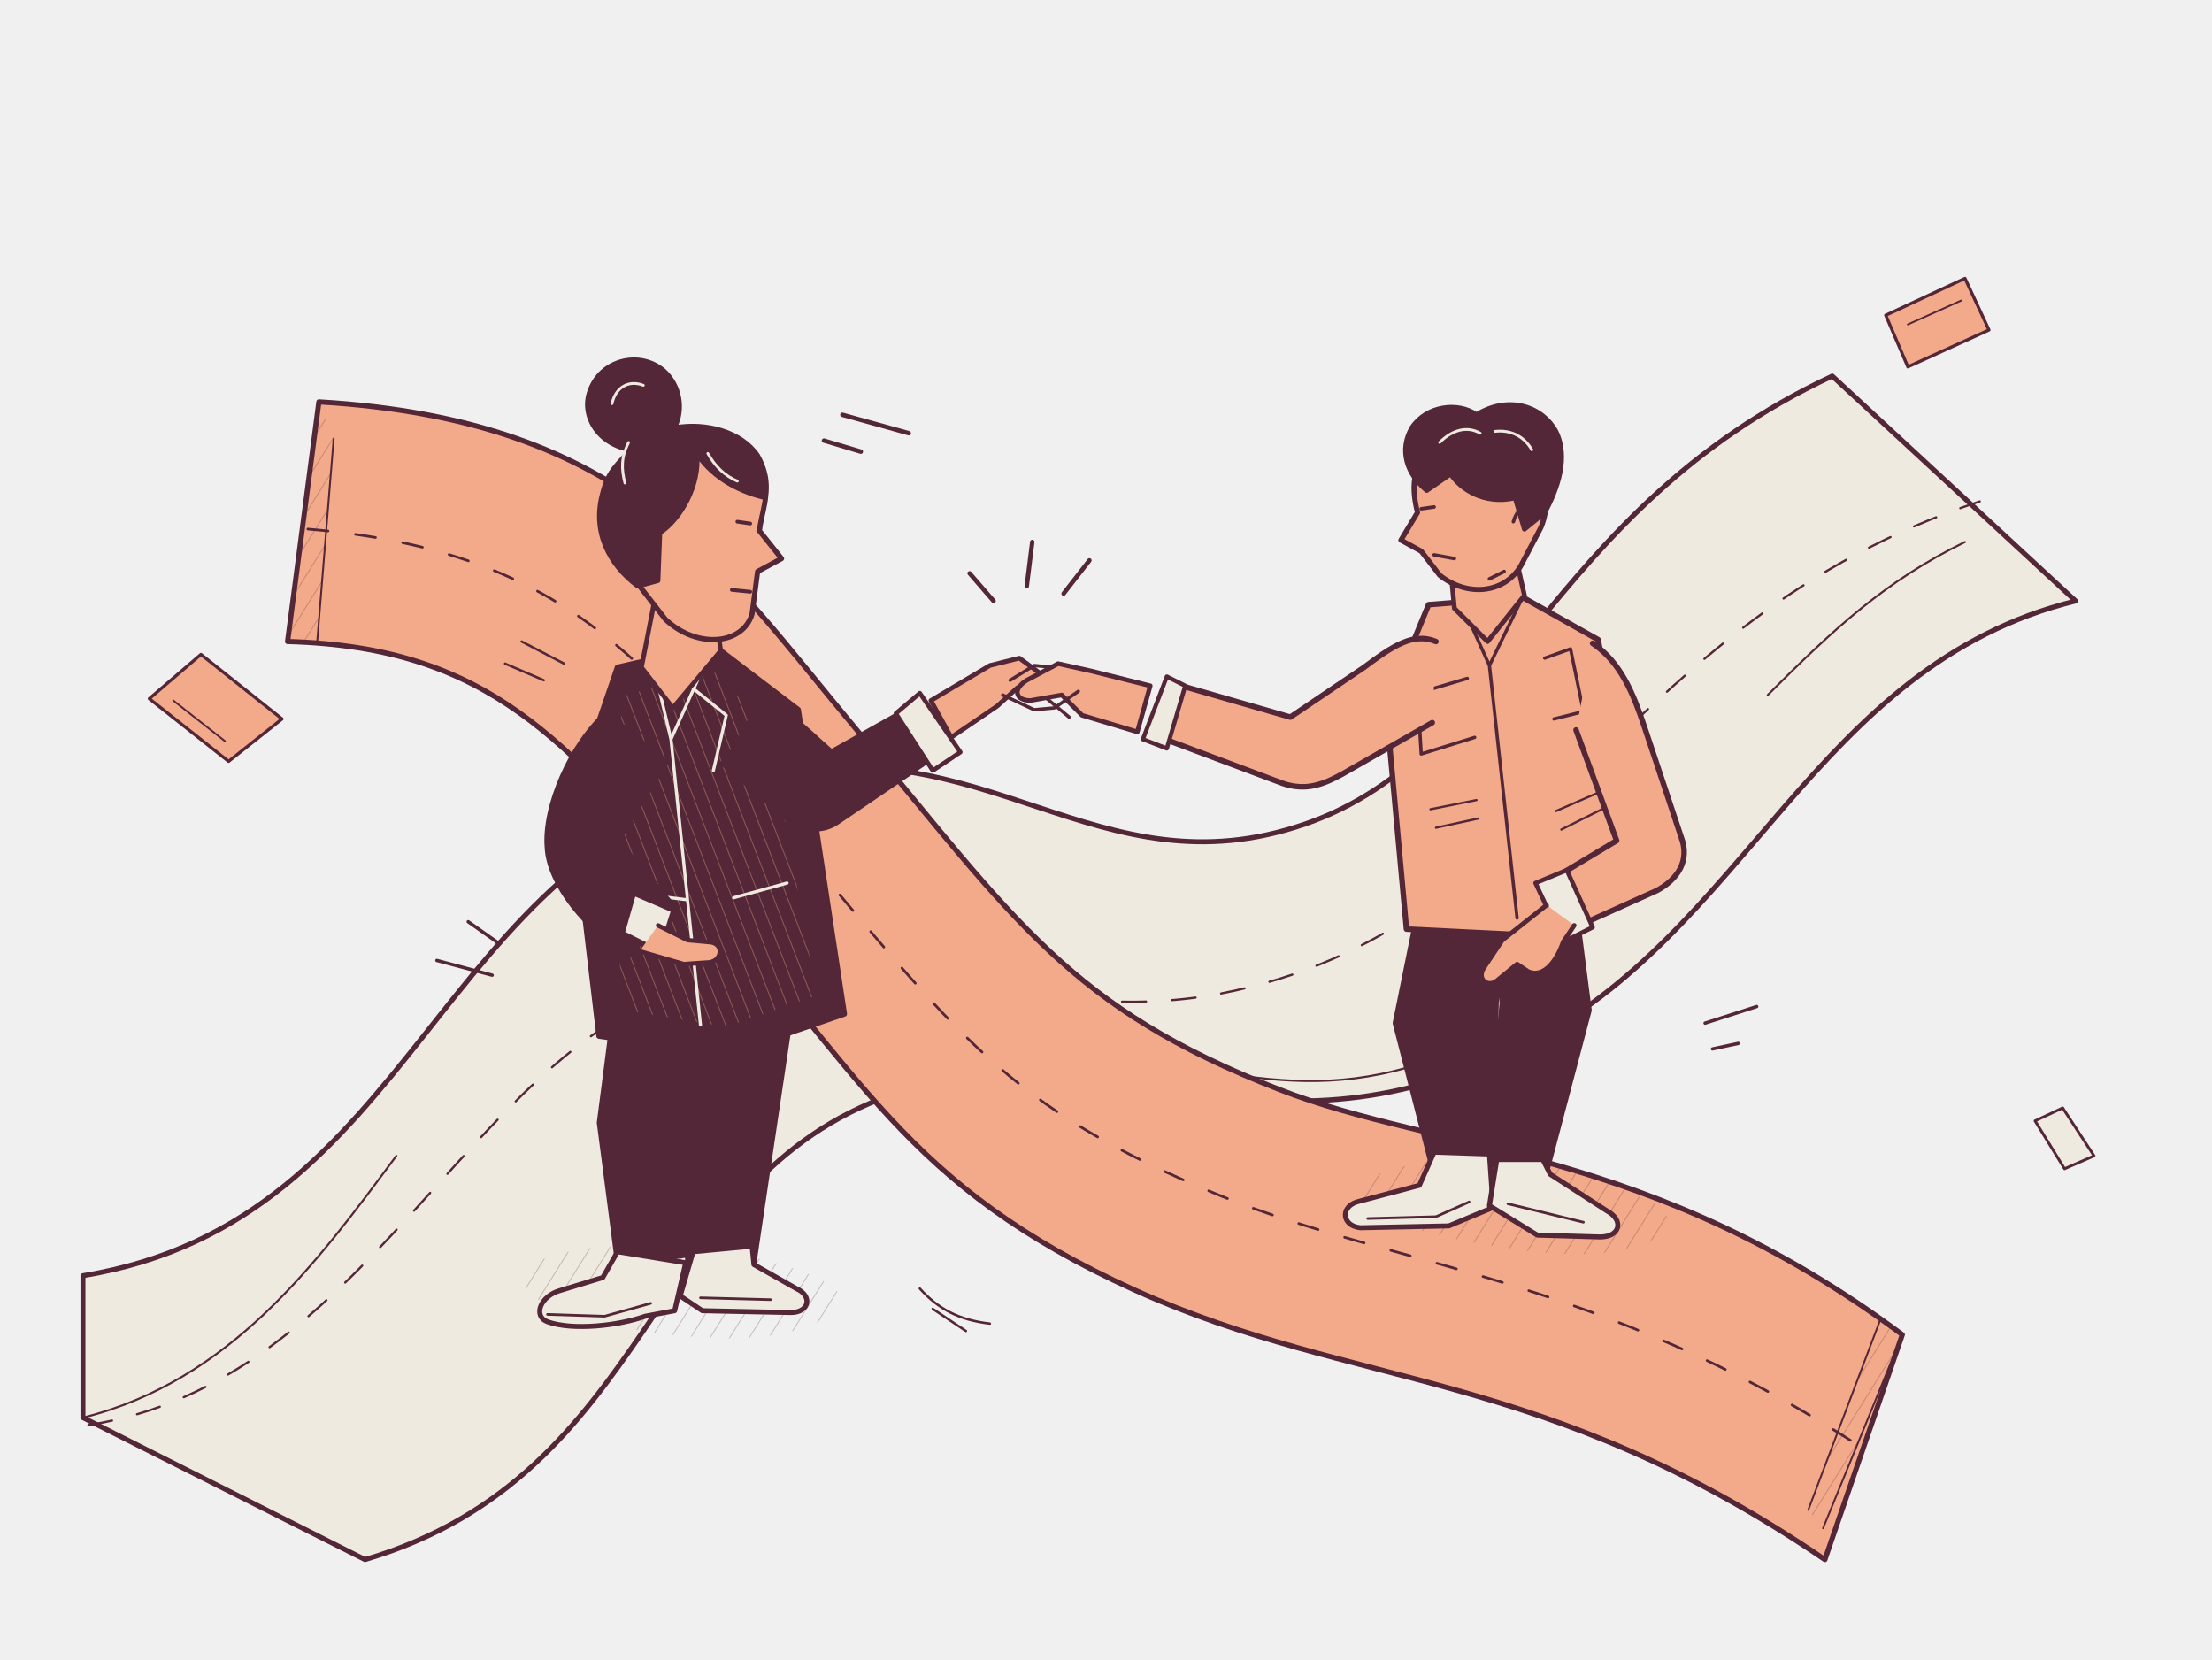
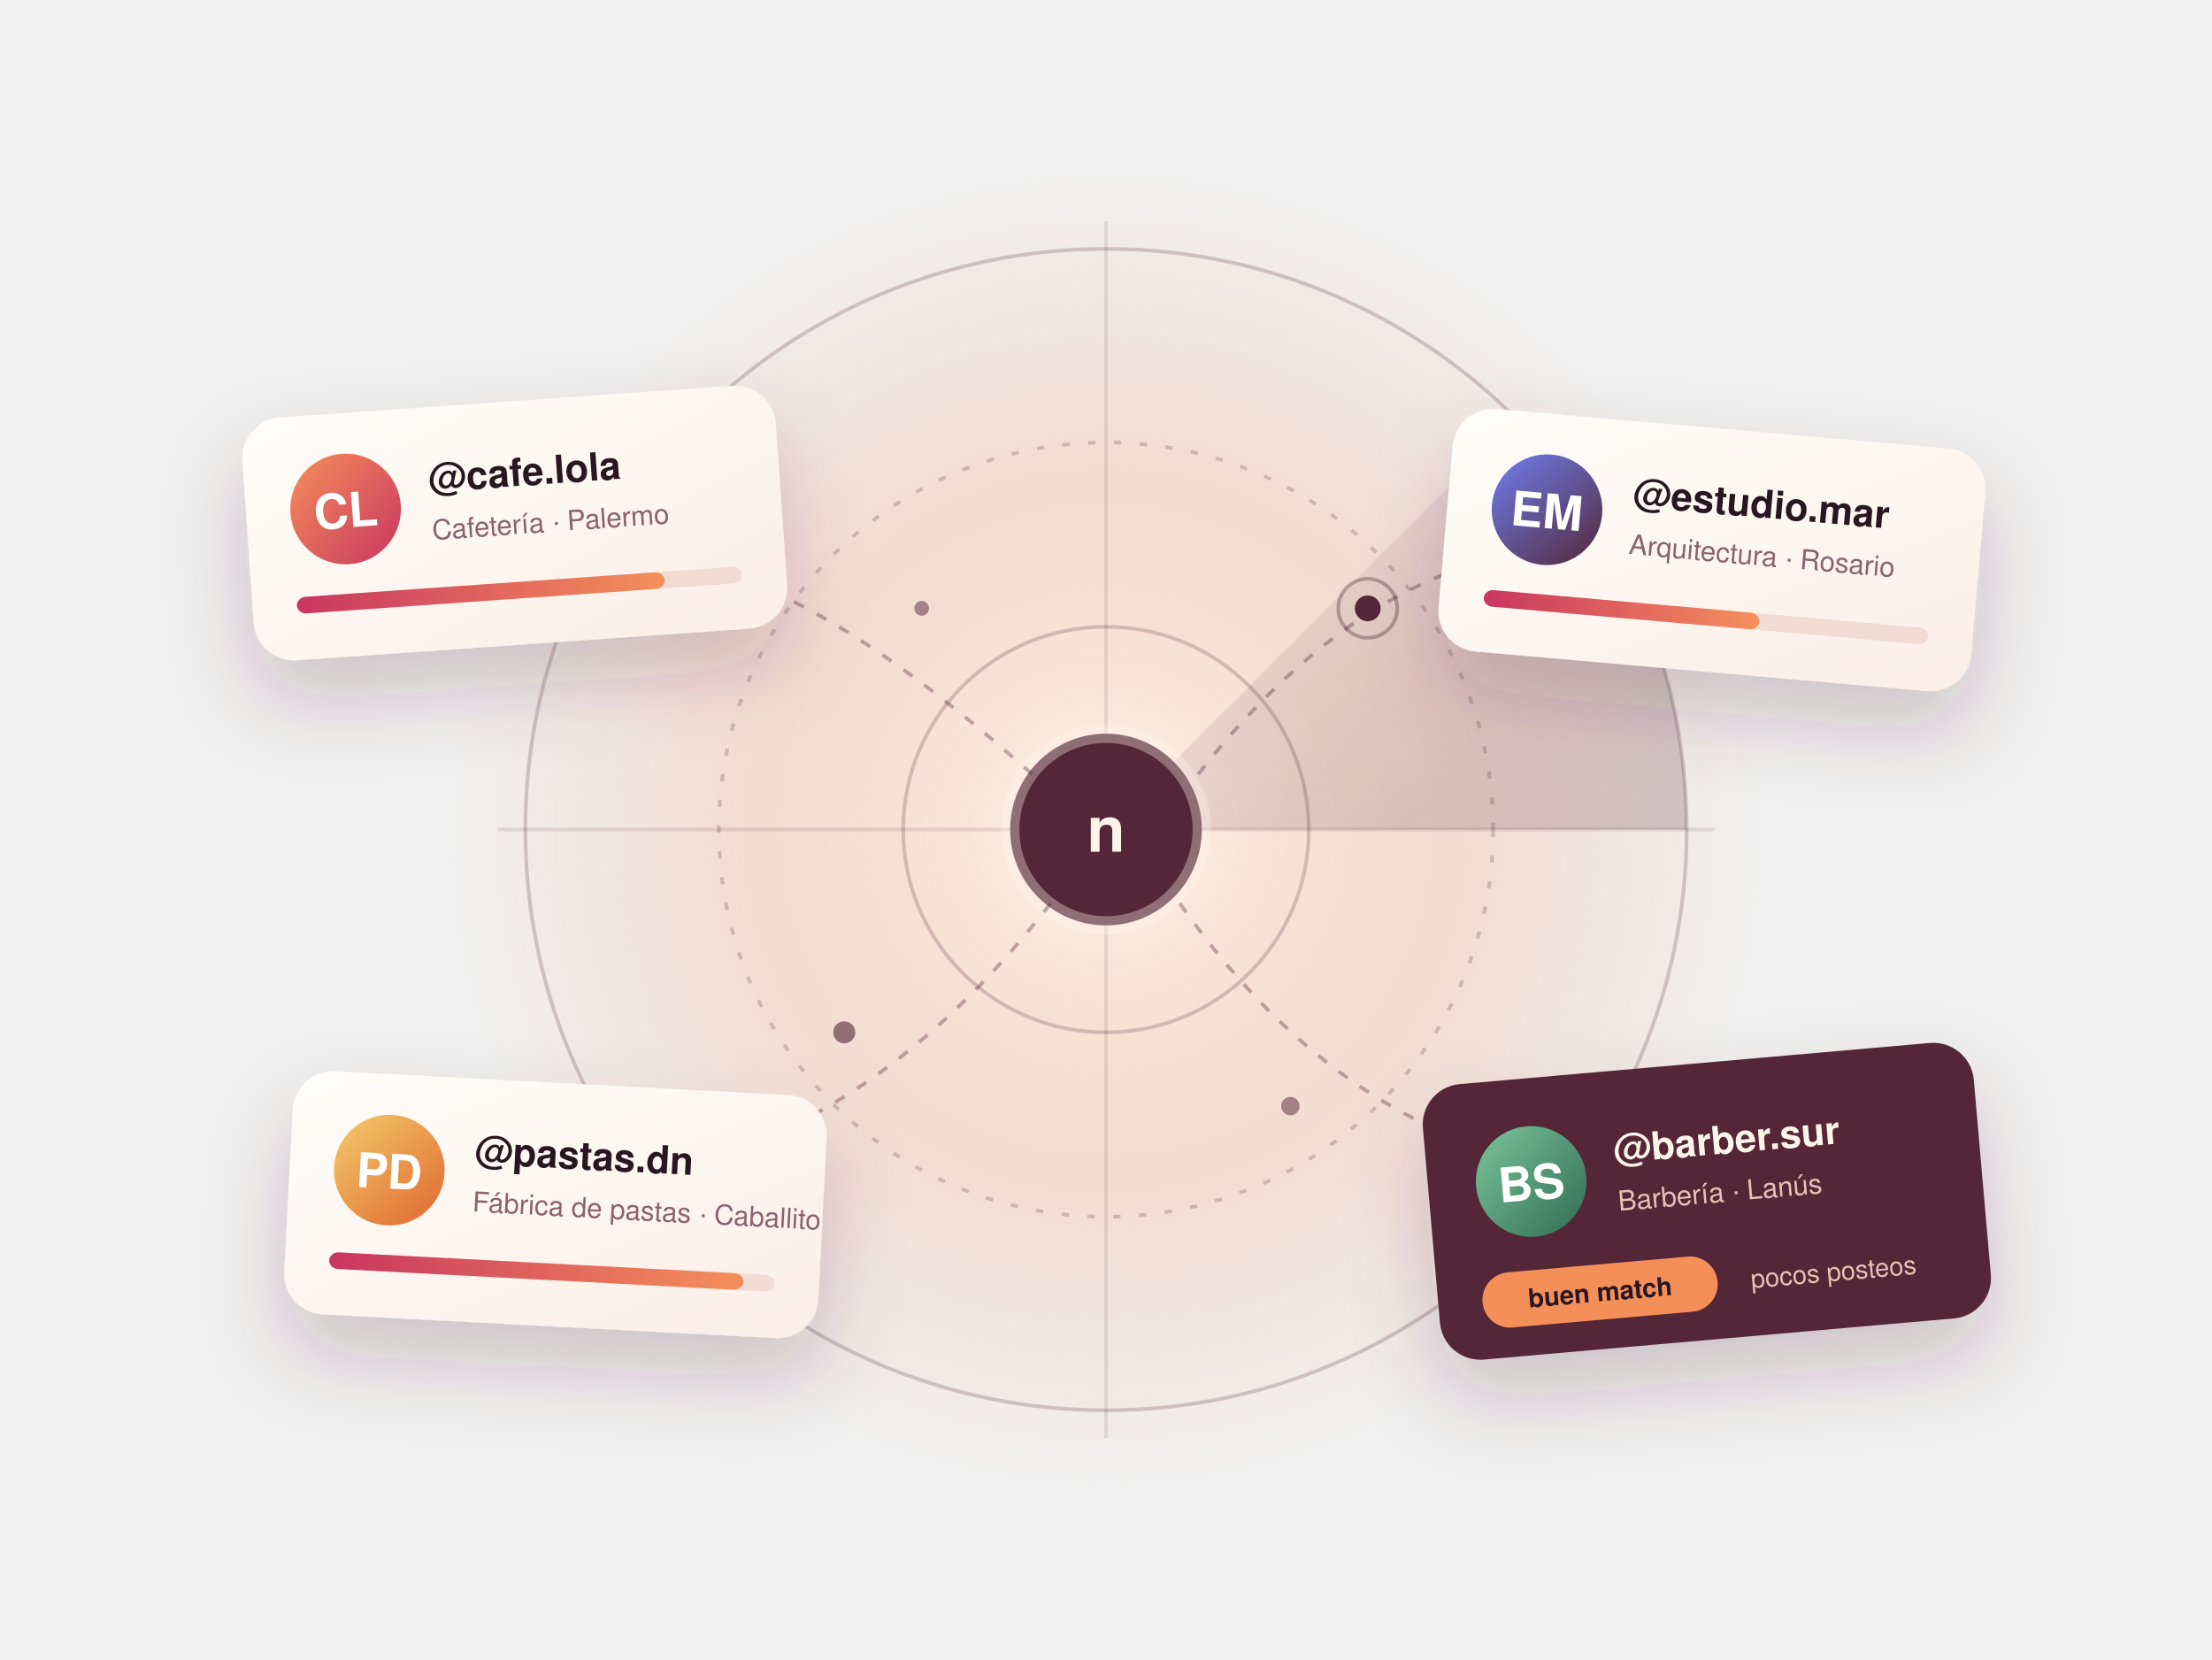
- <svg xmlns="http://www.w3.org/2000/svg" width="1200" height="900" viewBox="0 0 1200 900" fill="none">
+ <svg xmlns="http://www.w3.org/2000/svg" width="1200" height="900" viewBox="0 0 1200 900" fill="none" font-family="Helvetica, Arial, sans-serif">
  <defs>
-     <pattern id="paper-ink" width="9" height="9" patternUnits="userSpaceOnUse" patternTransform="rotate(32)">
-       <path d="M0 0V9" stroke="#542738" stroke-width="1" opacity=".24" />
-     </pattern>
-     <pattern id="coat-ink" width="7" height="7" patternUnits="userSpaceOnUse" patternTransform="rotate(-21)">
-       <path d="M0 0V7" stroke="#f2aa8a" stroke-width="1" opacity=".35" />
-     </pattern>
+     <radialGradient id="glow" cx="50%" cy="50%" r="50%">
+       <stop offset="0" stop-color="#fff4ea" stop-opacity=".95" />
+       <stop offset=".55" stop-color="#f6c6ae" stop-opacity=".45" />
+       <stop offset="1" stop-color="#f6c6ae" stop-opacity="0" />
+     </radialGradient>
+     <linearGradient id="card" x1="0" y1="0" x2="1" y2="1">
+       <stop offset="0" stop-color="#fffdfa" />
+       <stop offset="1" stop-color="#fbeee6" />
+     </linearGradient>
+     <linearGradient id="a1" x1="0" y1="0" x2="1" y2="1">
+       <stop offset="0" stop-color="#f58f5a" />
+       <stop offset="1" stop-color="#c93660" />
+     </linearGradient>
+     <linearGradient id="a2" x1="0" y1="0" x2="1" y2="1">
+       <stop offset="0" stop-color="#6f7ff0" />
+       <stop offset="1" stop-color="#542738" />
+     </linearGradient>
+     <linearGradient id="a3" x1="0" y1="0" x2="1" y2="1">
+       <stop offset="0" stop-color="#f3cc6b" />
+       <stop offset="1" stop-color="#e0662f" />
+     </linearGradient>
+     <linearGradient id="a4" x1="0" y1="0" x2="1" y2="1">
+       <stop offset="0" stop-color="#7bc79a" />
+       <stop offset="1" stop-color="#2f6b55" />
+     </linearGradient>
+     <linearGradient id="bar" x1="0" y1="0" x2="1" y2="0">
+       <stop offset="0" stop-color="#c93660" />
+       <stop offset="1" stop-color="#f58f5a" />
+     </linearGradient>
+     <linearGradient id="sweep" x1="0" y1="0" x2="1" y2="1">
+       <stop offset="0" stop-color="#542738" stop-opacity="0" />
+       <stop offset="1" stop-color="#542738" stop-opacity=".22" />
+     </linearGradient>
+     <filter id="shadow" x="-20%" y="-20%" width="140%" height="160%">
+       <feDropShadow dx="0" dy="22" stdDeviation="22" flood-color="#542738" flood-opacity=".22" />
+     </filter>
  </defs>
-   <g stroke="#542738" stroke-linecap="round" stroke-linejoin="round">
-     <path d="M45 692c183-30 189-228 365-270 124-30 185 64 298 25 110-38 130-170 286-243l132 122c-142 35-178 181-300 241-147 74-228-17-348 29-127 49-124 204-280 250L45 769z" fill="#eeeadf" stroke-width="2.7" />
-     <path d="M48 773c150-23 206-200 323-237 104-33 185 23 291 3 177-34 213-201 412-267" stroke-width="1.2" stroke-dasharray="13 14" />
-     <path d="M45 769c80-20 127-84 170-142m333-57c98-2 147 35 231 4m180-197c36-36 64-62 107-83" stroke-width="1.1" />
-     <path d="M173 218c170 10 219 91 291 177 87 105 117 152 230 196 87 34 201 31 338 133l-42 122c-153-104-254-92-374-146-126-57-148-118-240-220-69-76-109-129-220-132z" fill="#f2aa8a" stroke-width="2.8" />
-     <path d="M167 287c145 12 189 80 263 168 88 104 115 146 233 194 94 38 205 44 345 135" stroke-width="1.4" stroke-dasharray="11 15" />
-     <path d="m173 218-17 130 16 1 9-111m808 591 43-105-12-8-39 103" fill="url(#paper-ink)" stroke-width="1" />
-     <path d="M286 687c35-20 122-12 161 8 26 14-11 32-54 31-54-1-126-19-107-39zm459-49c43-18 110-8 147 11 31 16 2 34-48 31-51-4-129-21-99-42z" fill="url(#paper-ink)" stroke-width="0" />
-     <path d="m333 547 46 5-7 129-37 5-10-77z" fill="#542738" stroke-width="2.5" />
-     <path d="m381 550 49-5-21 141-36-1-4-69z" fill="#542738" stroke-width="2.5" />
-     <path d="m335 679-8 14-23 7c-11 3-15 14-7 17 14 5 39 2 53-3l16-3 6-26z" fill="#eeeadf" stroke-width="2.7" />
-     <path d="m376 679-7 24 12 8 48 1c10 0 12-9 3-13l-23-13-1-10z" fill="#eeeadf" stroke-width="2.7" />
-     <path d="m297 713 31 1 25-7m27-3 38 1" stroke-width="1.4" />
-     <path d="m335 362 52-12 46 35 25 165-64 22-69-10-15-127z" fill="#542738" stroke-width="3" />
-     <path d="m340 377 47-13 30 31 26 145-49 17-55-9-13-115z" fill="url(#coat-ink)" stroke-width="0" />
-     <path d="m355 363 9 38 23-51m-23 51 16 155m-7-185 21 17-7 30m-47 66 32 4m26-1 29-8" stroke="#eeeadf" stroke-width="1.7" />
-     <path d="M330 386c-20 17-35 52-33 74 1 19 21 45 45 58l21-29-28-33 27-44" fill="#542738" stroke-width="3" />
-     <path d="m344 485 21 9-7 22-20-10z" fill="#eeeadf" stroke-width="2" />
-     <path d="m357 502 16 8 11 1c9 0 8 10 1 11l-14 1-24-7" fill="#f2aa8a" stroke-width="2.4" />
-     <path d="M410 383c13-3 26 12 41 25l41-23 15 25-53 36c-9 6-20 4-28-3l-34-29" fill="#542738" stroke-width="3" />
-     <path d="m486 387 13-11 22 32-15 10z" fill="#eeeadf" stroke-width="2.4" />
-     <path d="m505 380 32-19 16-4 15 11c7 5 4 11-4 10l-12-5-11 10-25 17z" fill="#f2aa8a" stroke-width="2.5" />
-     <path d="m356 321-8 41 17 22 26-31-4-29z" fill="#f2aa8a" stroke-width="2.5" />
-     <path d="M339 289c-7-16-2-39 17-49 23-13 50-3 58 17 4 11-1 21-2 31l12 15-13 7-3 23c-5 17-30 19-47 3l-14-18z" fill="#f2aa8a" stroke-width="2.8" />
-     <path d="M346 318c-16-12-25-30-19-51 3-12 9-16 15-23-18-3-27-19-22-32 6-17 27-22 40-11 9 8 11 21 6 31 17-3 36 2 45 15 4 7 6 15 4 23-17-4-30-13-37-24 2 17-9 36-20 43l-1 26z" fill="#542738" stroke-width="2.5" />
-     <path d="M343 298c-4-9 5-15 11-8m46-7 7 1m-10 36 10 1" stroke-width="2" />
-     <path d="M332 219c2-9 9-13 17-10m-8 31c-4 8-4 14-2 22m45-16c4 7 9 12 16 15" stroke="#eeeadf" stroke-width="1.5" />
-     <path d="m770 491 43 9-4 126-32 7-20-78z" fill="#542738" stroke-width="3" />
-     <path d="m809 497 45-11 8 62-24 91-31-8 8-87z" fill="#542738" stroke-width="3" />
-     <path d="m778 625-8 18-34 9c-9 3-8 13 2 14l48-1 24-10-2-29z" fill="#eeeadf" stroke-width="2.7" />
-     <path d="m812 629-4 25 26 16 34 1c11 0 13-9 4-14l-31-20-4-8z" fill="#eeeadf" stroke-width="2.7" />
-     <path d="m742 661 37-1 18-8m21 1 41 10" stroke-width="1.4" />
-     <path d="m775 328 51-4 41 23 24 131-47 30-81-4-11-120z" fill="#f2aa8a" stroke-width="3" />
-     <path d="m794 330 14 31 18-37m-18 37 15 137m-27-130-27 8 2 33 29-9m38-43 14-5 7 34-16 4" stroke-width="1.8" />
-     <path d="m776 439 25-5m-22 15 23-5m42-4 23-10m-20 20 22-11" stroke-width="1.2" />
-     <path d="M864 349c15 10 22 27 28 45l20 60c5 13-2 23-13 29l-40 18-12-27 30-18-22-60" fill="#f2aa8a" stroke-width="3" />
-     <path d="m850 472 14 31-16 8-15-32z" fill="#eeeadf" stroke-width="2.4" />
-     <path d="m839 491-24 19-10 15c-4 6 2 11 7 7l11-9 6 4c9 4 16-7 19-16l6-9" fill="#f2aa8a" stroke-width="2.5" />
-     <path d="M779 348c-12-5-23 2-39 14l-40 27-59-17-9 29 64 24c12 4 21 1 32-5l49-28" fill="#f2aa8a" stroke-width="3" />
-     <path d="m643 372-10-5-13 34 13 5z" fill="#eeeadf" stroke-width="2.3" />
-     <path d="m624 372-32-8-18-4-17 9c-8 5-6 11 2 11l17-3 11 11 30 9z" fill="#f2aa8a" stroke-width="2.5" />
-     <path d="m544 377 17 8 11-1 13-9m-37-6 13-8 10 1m-3 17 12 10" stroke-width="1.8" />
-     <path d="m785 287 4 43 18 18 20-25-7-31z" fill="#f2aa8a" stroke-width="2.6" />
-     <path d="M779 240c15-16 42-10 54 9 6 10 8 25 3 37l-11 21c-9 15-29 17-44 5l-10-13-11-6 9-15c-4-16-2-27 10-38z" fill="#f2aa8a" stroke-width="2.8" />
-     <path d="M774 266c-11-9-15-22-8-34 8-12 25-14 35-7 18-11 36-4 43 9 7 14 1 31-6 44l-11 9-5-17c-17 4-30-5-35-13z" fill="#542738" stroke-width="2.7" />
-     <path d="M821 283c3-11 14-12 15-2m-58-6-7 1m7 25 11 2m19 11 8-4" stroke-width="1.9" />
-     <path d="M781 240c7-7 15-9 22-5m8-1c9-1 16 3 20 10" stroke="#eeeadf" stroke-width="1.5" />
-     <path d="m557 318 3-24m17 28 14-18m-52 22-13-15m-69-86 36 10m-46 4 20 6" stroke-width="2.4" />
-     <path d="m925 555 28-9m-24 23 14-3m-672-54-17-12m13 29-30-8" stroke-width="1.8" />
-     <path d="M499 699c10 11 21 17 38 19m-31-8 18 12m-250-362 21 9m-12-21 23 12" stroke-width="1.3" />
-     <path d="m81 379 28-24 44 35-29 23zm942-208 43-20 13 28-44 20z" fill="#f2aa8a" stroke-width="1.7" />
-     <path d="m94 380 28 22m913-226 29-13" stroke-width="1" />
-     <path d="m1104 608 15-7 17 26-16 7z" fill="#eeeadf" stroke-width="1.5" />
+   <circle cx="600" cy="450" r="360" fill="url(#glow)" />
+   <g stroke="#542738" stroke-opacity=".22" stroke-width="2">
+     <circle cx="600" cy="450" r="110" />
+     <circle cx="600" cy="450" r="210" stroke-dasharray="4 10" />
+     <circle cx="600" cy="450" r="315" />
+     <path d="M600 120v660M270 450h660" stroke-opacity=".12" />
  </g>
+   <path d="M600 450L823 227A315 315 0 0 1 915 450z" fill="url(#sweep)" />
+   <circle cx="600" cy="450" r="52" fill="#542738" />
+   <circle cx="600" cy="450" r="52" fill="none" stroke="#fff4ea" stroke-opacity=".35" stroke-width="10" />
+   <text x="600" y="462" text-anchor="middle" font-size="34" font-weight="700" fill="#fff4ea">n</text>
+   <g stroke="#542738" stroke-opacity=".35" stroke-width="2" stroke-dasharray="6 8">
+     <path d="M560 420C470 340 400 300 330 300" />
+     <path d="M650 420C720 330 800 290 870 300" />
+     <path d="M570 490C500 580 430 620 350 640" />
+     <path d="M640 490C710 590 790 630 880 640" />
+   </g>
+   <g filter="url(#shadow)">
+     <g transform="translate(130 228) rotate(-4)">
+       <rect width="290" height="132" rx="22" fill="url(#card)" />
+       <circle cx="54" cy="52" r="30" fill="url(#a1)" />
+       <text x="54" y="62" text-anchor="middle" font-size="26" font-weight="700" fill="#fff">CL</text>
+       <text x="100" y="46" font-size="21" font-weight="700" fill="#2b1820">@cafe.lola</text>
+       <text x="100" y="72" font-size="15" fill="#8a6470">Cafetería · Palermo</text>
+       <rect x="24" y="98" width="242" height="9" rx="5" fill="#f1dcd3" />
+       <rect x="24" y="98" width="200" height="9" rx="5" fill="url(#bar)" />
+     </g>
+     <g transform="translate(790 220) rotate(5)">
+       <rect width="290" height="132" rx="22" fill="url(#card)" />
+       <circle cx="54" cy="52" r="30" fill="url(#a2)" />
+       <text x="54" y="62" text-anchor="middle" font-size="26" font-weight="700" fill="#fff">EM</text>
+       <text x="100" y="46" font-size="21" font-weight="700" fill="#2b1820">@estudio.mar</text>
+       <text x="100" y="72" font-size="15" fill="#8a6470">Arquitectura · Rosario</text>
+       <rect x="24" y="98" width="242" height="9" rx="5" fill="#f1dcd3" />
+       <rect x="24" y="98" width="150" height="9" rx="5" fill="url(#bar)" />
+     </g>
+     <g transform="translate(160 580) rotate(3)">
+       <rect width="290" height="132" rx="22" fill="url(#card)" />
+       <circle cx="54" cy="52" r="30" fill="url(#a3)" />
+       <text x="54" y="62" text-anchor="middle" font-size="26" font-weight="700" fill="#fff">PD</text>
+       <text x="100" y="46" font-size="21" font-weight="700" fill="#2b1820">@pastas.dn</text>
+       <text x="100" y="72" font-size="15" fill="#8a6470">Fábrica de pastas · Caballito</text>
+       <rect x="24" y="98" width="242" height="9" rx="5" fill="#f1dcd3" />
+       <rect x="24" y="98" width="225" height="9" rx="5" fill="url(#bar)" />
+     </g>
+     <g transform="translate(770 590) rotate(-5)">
+       <rect width="300" height="150" rx="22" fill="#542738" />
+       <circle cx="56" cy="56" r="30" fill="url(#a4)" />
+       <text x="56" y="66" text-anchor="middle" font-size="26" font-weight="700" fill="#fff">BS</text>
+       <text x="102" y="50" font-size="21" font-weight="700" fill="#fff4ea">@barber.sur</text>
+       <text x="102" y="76" font-size="15" fill="#e8bfb3">Barbería · Lanús</text>
+       <rect x="24" y="104" width="128" height="30" rx="15" fill="#f58f5a" />
+       <text x="88" y="124" text-anchor="middle" font-size="14" font-weight="700" fill="#2b1820">buen match</text>
+       <text x="170" y="124" font-size="14" fill="#e8bfb3">pocos posteos</text>
+     </g>
+   </g>
+   <g fill="#542738">
+     <circle cx="742" cy="330" r="7" />
+     <circle cx="458" cy="560" r="6" fill-opacity=".6" />
+     <circle cx="700" cy="600" r="5" fill-opacity=".5" />
+     <circle cx="500" cy="330" r="4" fill-opacity=".5" />
+   </g>
+   <circle cx="742" cy="330" r="16" fill="none" stroke="#542738" stroke-opacity=".35" stroke-width="2" />
</svg>
